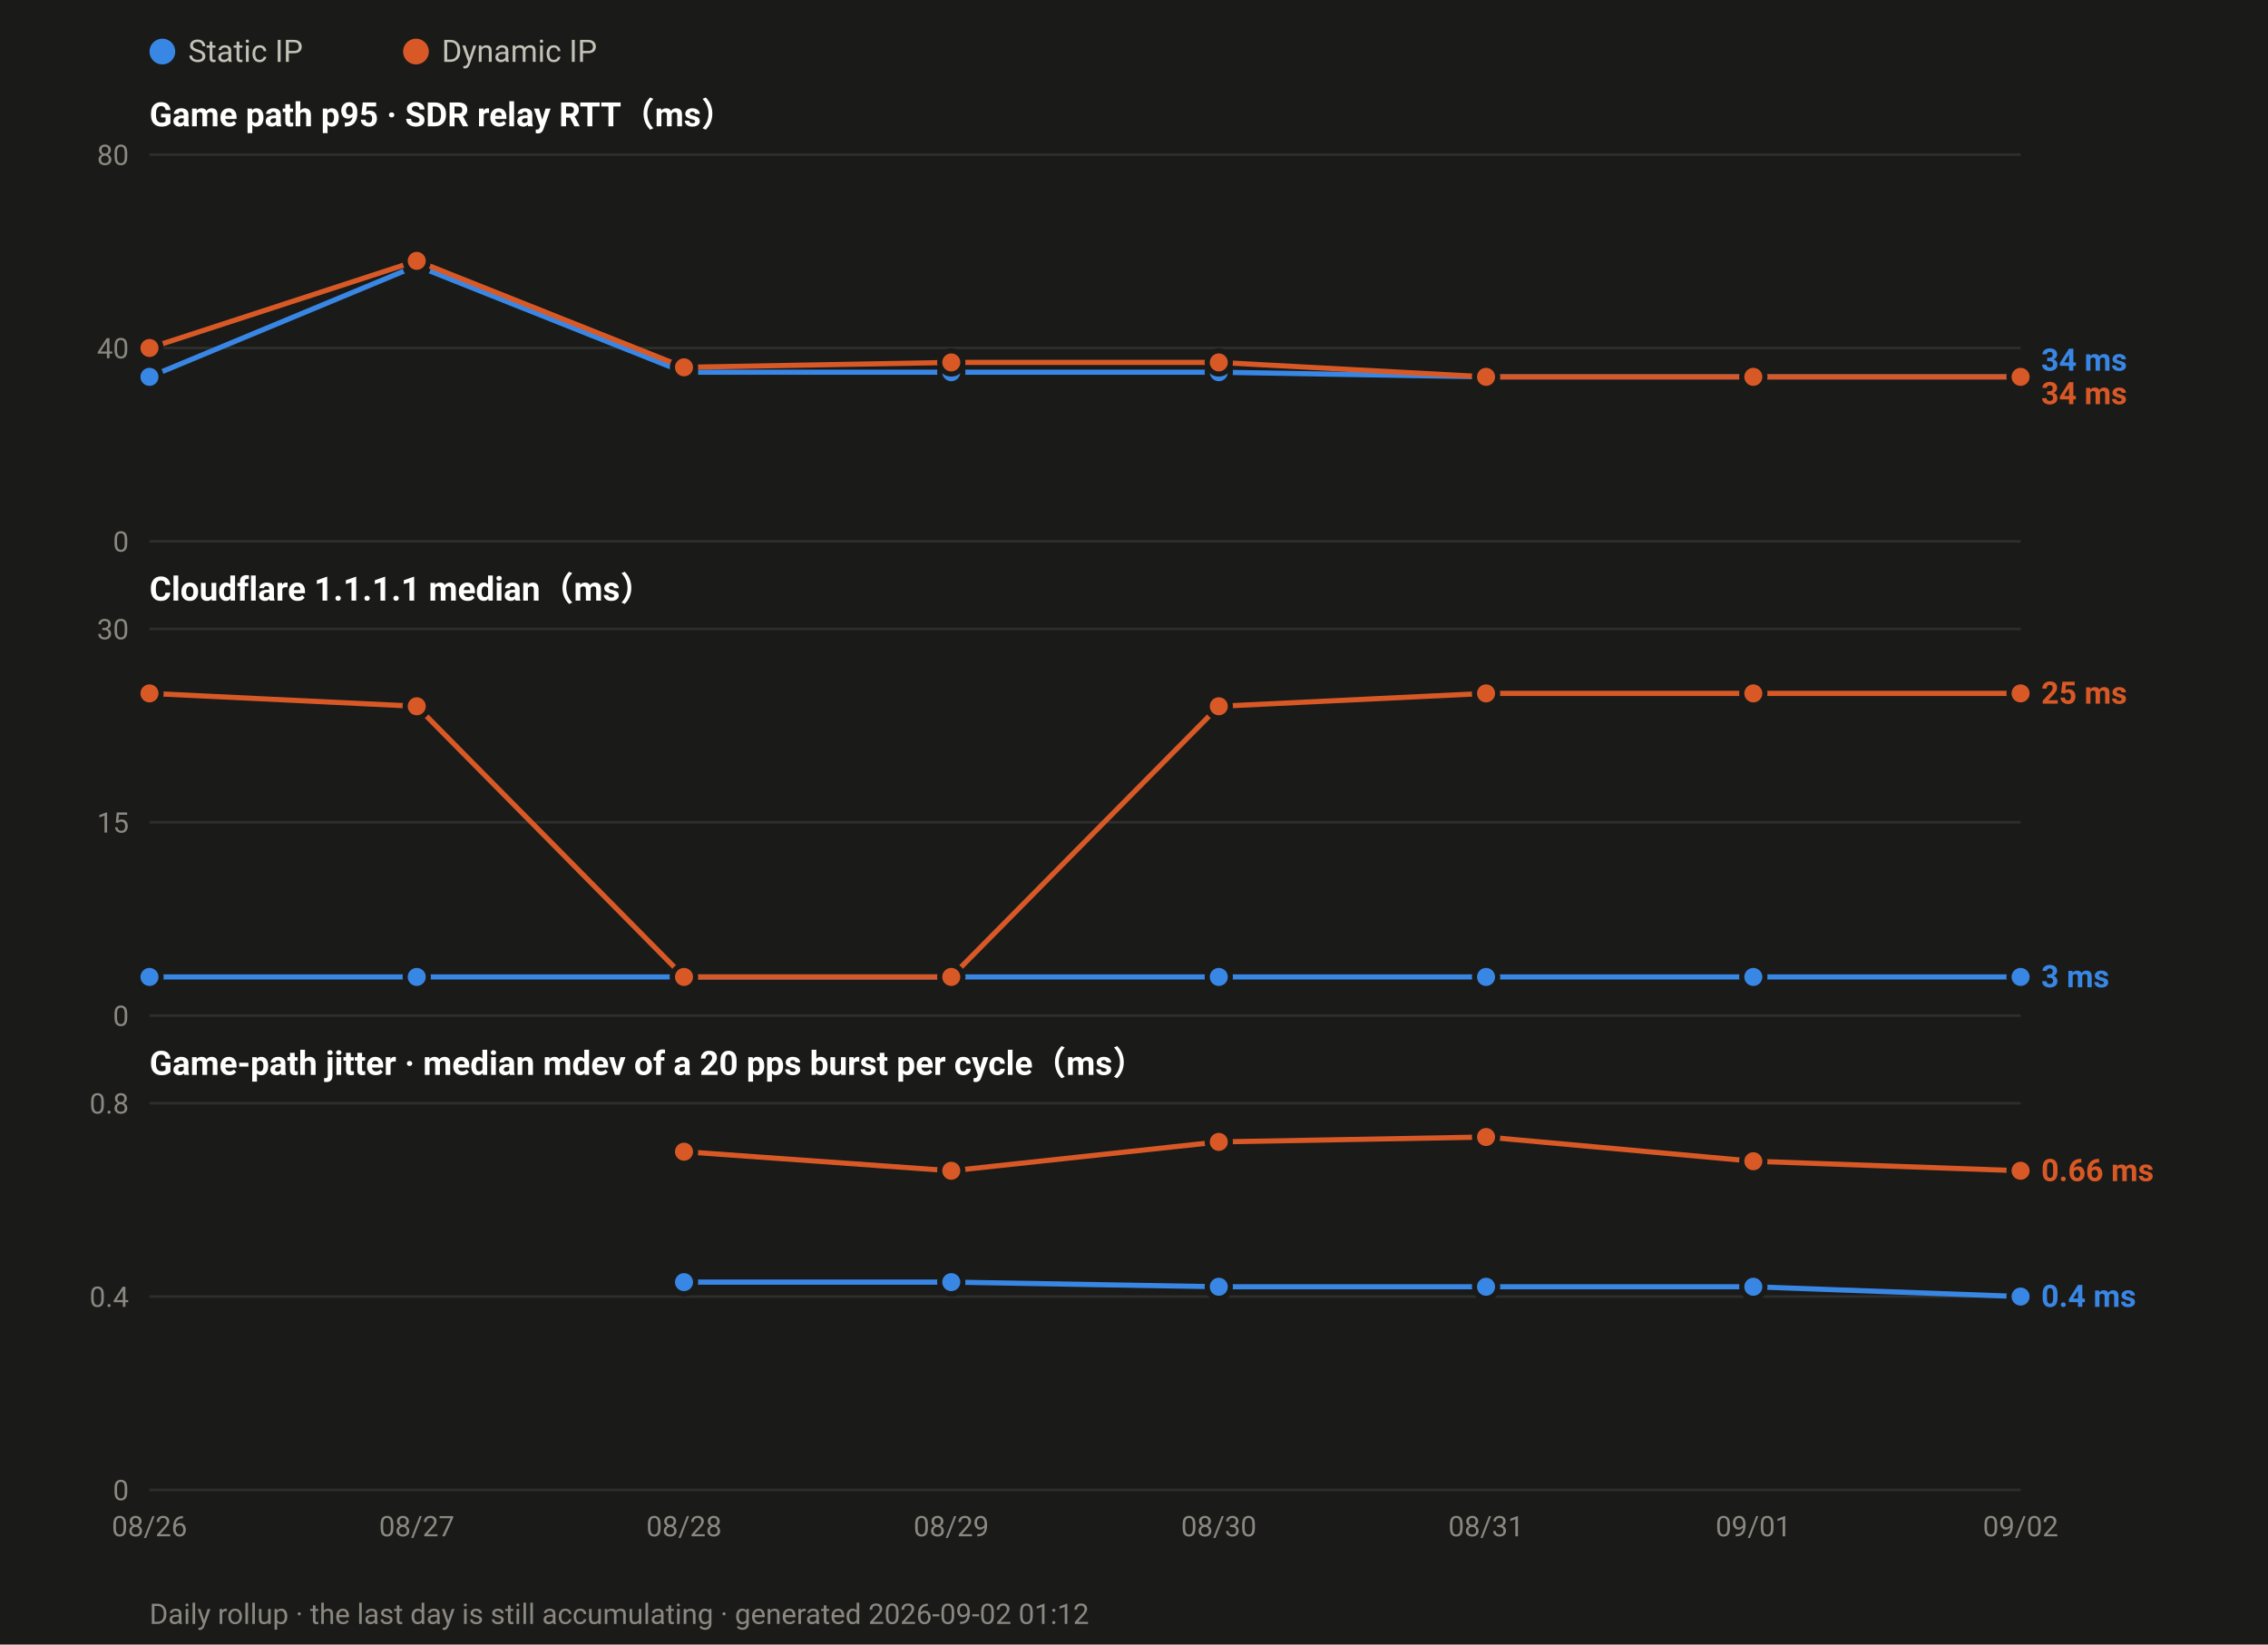
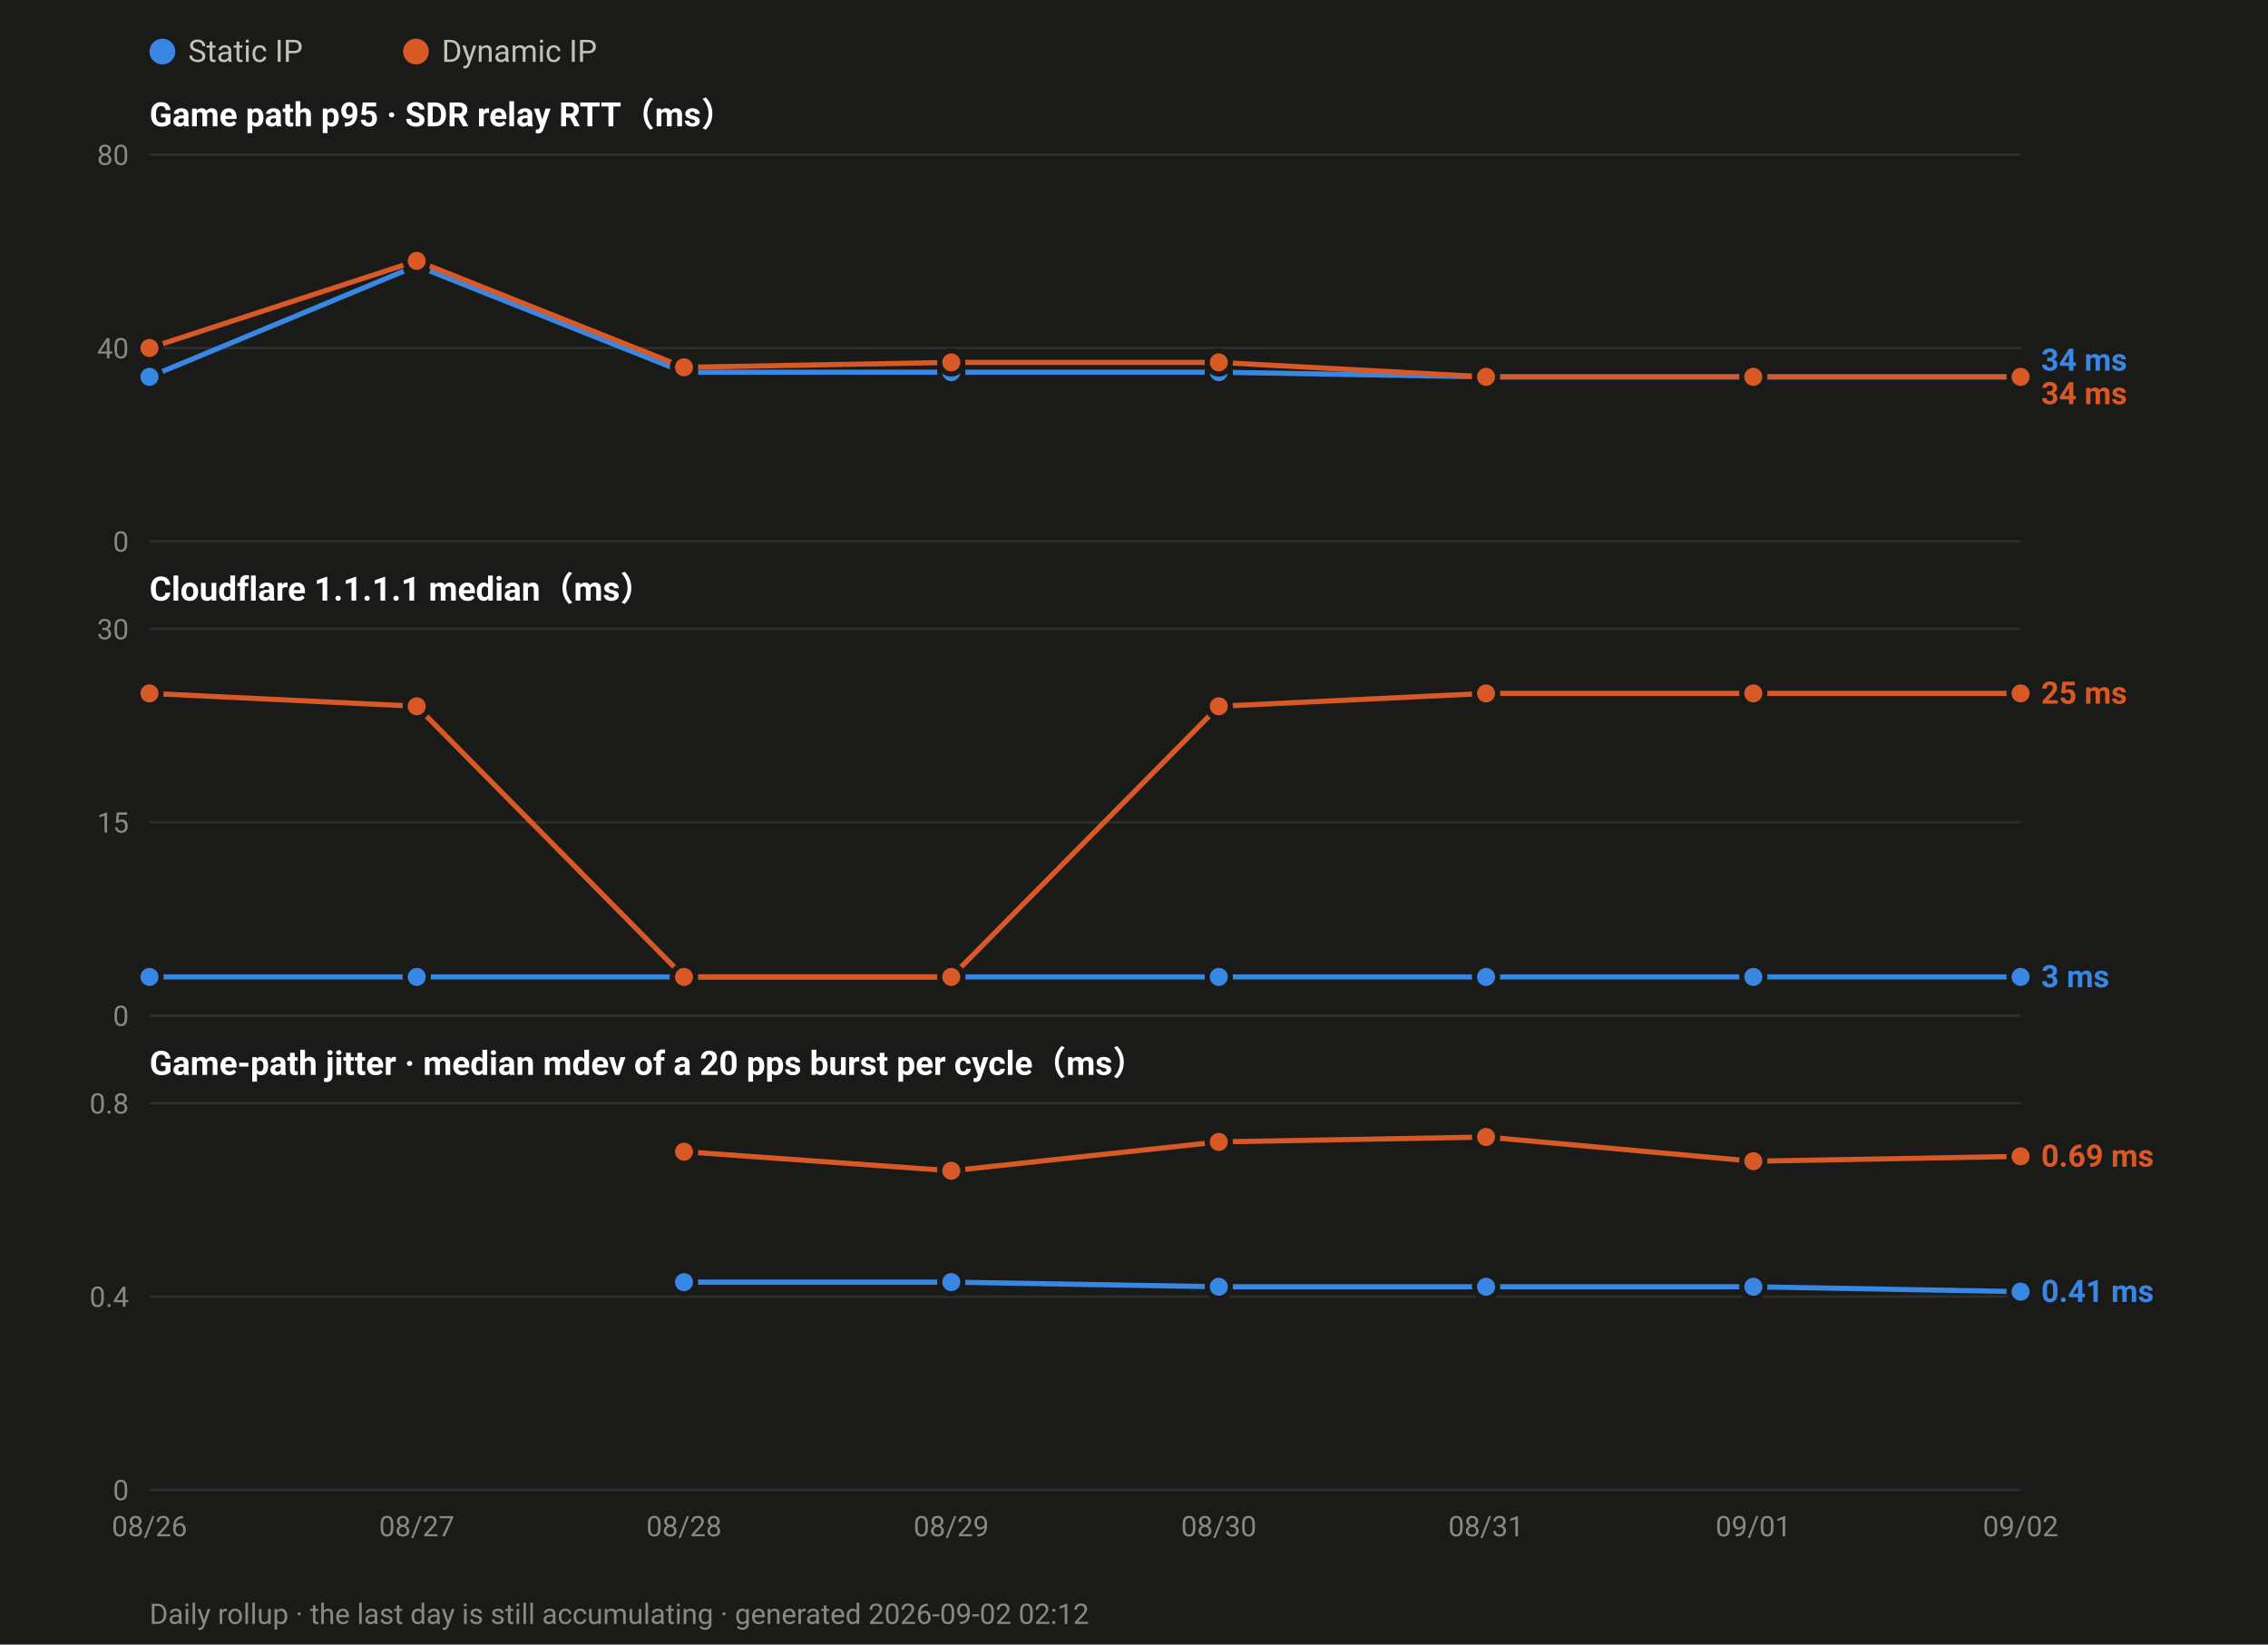
<svg xmlns="http://www.w3.org/2000/svg" width="880" height="638" viewBox="0 0 880 638" font-family="ui-sans-serif,-apple-system,Segoe UI,Roboto,Helvetica,Arial,sans-serif">
  <rect width="880" height="638" fill="#1a1a19" />
  <circle cx="63.0" cy="20" r="5" fill="#3987e5" />
  <text x="73.0" y="24" font-size="12" fill="#c3c2b7">Static IP</text>
  <circle cx="161.4" cy="20" r="5" fill="#d95926" />
  <text x="171.4" y="24" font-size="12" fill="#c3c2b7">Dynamic IP</text>
  <text x="58" y="49.0" font-size="13" font-weight="600" fill="#ffffff">Game path p95 · SDR relay RTT（ms）</text>
  <line x1="58" y1="210.0" x2="784.0" y2="210.0" stroke="#2e2e2c" stroke-width="1" />
  <text x="50" y="214.0" font-size="11" text-anchor="end" fill="#8a8880">0</text>
  <line x1="58" y1="135.0" x2="784.0" y2="135.0" stroke="#2e2e2c" stroke-width="1" />
  <text x="50" y="139.0" font-size="11" text-anchor="end" fill="#8a8880">40</text>
  <line x1="58" y1="60.0" x2="784.0" y2="60.0" stroke="#2e2e2c" stroke-width="1" />
  <text x="50" y="64.0" font-size="11" text-anchor="end" fill="#8a8880">80</text>
  <polyline fill="none" stroke="#3987e5" stroke-width="2" stroke-linejoin="round" points="58.0,146.2 161.7,103.1 265.4,144.4 369.1,144.4 472.9,144.4 576.6,146.2 680.3,146.2 784.0,146.2" />
  <circle cx="58.0" cy="146.2" r="4.5" fill="#3987e5" stroke="#1a1a19" stroke-width="2" />
  <circle cx="161.7" cy="103.1" r="4.5" fill="#3987e5" stroke="#1a1a19" stroke-width="2" />
  <circle cx="265.4" cy="144.4" r="4.5" fill="#3987e5" stroke="#1a1a19" stroke-width="2" />
  <circle cx="369.1" cy="144.4" r="4.5" fill="#3987e5" stroke="#1a1a19" stroke-width="2" />
  <circle cx="472.9" cy="144.4" r="4.5" fill="#3987e5" stroke="#1a1a19" stroke-width="2" />
  <circle cx="576.6" cy="146.2" r="4.5" fill="#3987e5" stroke="#1a1a19" stroke-width="2" />
  <circle cx="680.3" cy="146.2" r="4.5" fill="#3987e5" stroke="#1a1a19" stroke-width="2" />
  <circle cx="784.0" cy="146.2" r="4.5" fill="#3987e5" stroke="#1a1a19" stroke-width="2" />
  <polyline fill="none" stroke="#d95926" stroke-width="2" stroke-linejoin="round" points="58.0,135.0 161.7,101.2 265.4,142.5 369.1,140.6 472.9,140.6 576.6,146.2 680.3,146.2 784.0,146.2" />
  <circle cx="58.0" cy="135.0" r="4.5" fill="#d95926" stroke="#1a1a19" stroke-width="2" />
  <circle cx="161.7" cy="101.2" r="4.5" fill="#d95926" stroke="#1a1a19" stroke-width="2" />
  <circle cx="265.4" cy="142.5" r="4.5" fill="#d95926" stroke="#1a1a19" stroke-width="2" />
  <circle cx="369.1" cy="140.6" r="4.5" fill="#d95926" stroke="#1a1a19" stroke-width="2" />
  <circle cx="472.9" cy="140.6" r="4.5" fill="#d95926" stroke="#1a1a19" stroke-width="2" />
  <circle cx="576.6" cy="146.2" r="4.5" fill="#d95926" stroke="#1a1a19" stroke-width="2" />
  <circle cx="680.3" cy="146.2" r="4.5" fill="#d95926" stroke="#1a1a19" stroke-width="2" />
  <circle cx="784.0" cy="146.2" r="4.5" fill="#d95926" stroke="#1a1a19" stroke-width="2" />
  <text x="792.0" y="143.8" font-size="12" font-weight="600" fill="#3987e5">34 ms</text>
  <text x="792.0" y="156.8" font-size="12" font-weight="600" fill="#d95926">34 ms</text>
  <text x="58" y="233.0" font-size="13" font-weight="600" fill="#ffffff">Cloudflare 1.1.1.1 median（ms）</text>
  <line x1="58" y1="394.0" x2="784.0" y2="394.0" stroke="#2e2e2c" stroke-width="1" />
  <text x="50" y="398.0" font-size="11" text-anchor="end" fill="#8a8880">0</text>
  <line x1="58" y1="319.0" x2="784.0" y2="319.0" stroke="#2e2e2c" stroke-width="1" />
  <text x="50" y="323.0" font-size="11" text-anchor="end" fill="#8a8880">15</text>
  <line x1="58" y1="244.0" x2="784.0" y2="244.0" stroke="#2e2e2c" stroke-width="1" />
  <text x="50" y="248.0" font-size="11" text-anchor="end" fill="#8a8880">30</text>
  <polyline fill="none" stroke="#3987e5" stroke-width="2" stroke-linejoin="round" points="58.0,379.0 161.7,379.0 265.4,379.0 369.1,379.0 472.9,379.0 576.6,379.0 680.3,379.0 784.0,379.0" />
  <circle cx="58.0" cy="379.0" r="4.5" fill="#3987e5" stroke="#1a1a19" stroke-width="2" />
  <circle cx="161.7" cy="379.0" r="4.5" fill="#3987e5" stroke="#1a1a19" stroke-width="2" />
  <circle cx="265.4" cy="379.0" r="4.5" fill="#3987e5" stroke="#1a1a19" stroke-width="2" />
  <circle cx="369.1" cy="379.0" r="4.5" fill="#3987e5" stroke="#1a1a19" stroke-width="2" />
  <circle cx="472.9" cy="379.0" r="4.5" fill="#3987e5" stroke="#1a1a19" stroke-width="2" />
  <circle cx="576.6" cy="379.0" r="4.5" fill="#3987e5" stroke="#1a1a19" stroke-width="2" />
  <circle cx="680.3" cy="379.0" r="4.5" fill="#3987e5" stroke="#1a1a19" stroke-width="2" />
  <circle cx="784.0" cy="379.0" r="4.5" fill="#3987e5" stroke="#1a1a19" stroke-width="2" />
  <polyline fill="none" stroke="#d95926" stroke-width="2" stroke-linejoin="round" points="58.0,269.0 161.7,274.0 265.4,379.0 369.1,379.0 472.9,274.0 576.6,269.0 680.3,269.0 784.0,269.0" />
  <circle cx="58.0" cy="269.0" r="4.5" fill="#d95926" stroke="#1a1a19" stroke-width="2" />
  <circle cx="161.7" cy="274.0" r="4.5" fill="#d95926" stroke="#1a1a19" stroke-width="2" />
  <circle cx="265.4" cy="379.0" r="4.5" fill="#d95926" stroke="#1a1a19" stroke-width="2" />
  <circle cx="369.1" cy="379.0" r="4.5" fill="#d95926" stroke="#1a1a19" stroke-width="2" />
  <circle cx="472.9" cy="274.0" r="4.5" fill="#d95926" stroke="#1a1a19" stroke-width="2" />
  <circle cx="576.6" cy="269.0" r="4.5" fill="#d95926" stroke="#1a1a19" stroke-width="2" />
  <circle cx="680.3" cy="269.0" r="4.5" fill="#d95926" stroke="#1a1a19" stroke-width="2" />
  <circle cx="784.0" cy="269.0" r="4.5" fill="#d95926" stroke="#1a1a19" stroke-width="2" />
  <text x="792.0" y="273.0" font-size="12" font-weight="600" fill="#d95926">25 ms</text>
  <text x="792.0" y="383.0" font-size="12" font-weight="600" fill="#3987e5">3 ms</text>
  <text x="58" y="417.0" font-size="13" font-weight="600" fill="#ffffff">Game-path jitter · median mdev of a 20 pps burst per cycle（ms）</text>
  <line x1="58" y1="578.0" x2="784.0" y2="578.0" stroke="#2e2e2c" stroke-width="1" />
  <text x="50" y="582.0" font-size="11" text-anchor="end" fill="#8a8880">0</text>
  <line x1="58" y1="503.0" x2="784.0" y2="503.0" stroke="#2e2e2c" stroke-width="1" />
  <text x="50" y="507.0" font-size="11" text-anchor="end" fill="#8a8880">0.4</text>
  <line x1="58" y1="428.0" x2="784.0" y2="428.0" stroke="#2e2e2c" stroke-width="1" />
  <text x="50" y="432.0" font-size="11" text-anchor="end" fill="#8a8880">0.8</text>
-   <polyline fill="none" stroke="#3987e5" stroke-width="2" stroke-linejoin="round" points="265.4,497.4 369.1,497.4 472.9,499.2 576.6,499.2 680.3,499.2 784.0,503.0" />
+   <polyline fill="none" stroke="#3987e5" stroke-width="2" stroke-linejoin="round" points="265.4,497.4 369.1,497.4 472.9,499.2 576.6,499.2 680.3,499.2 784.0,501.1" />
  <circle cx="265.4" cy="497.4" r="4.5" fill="#3987e5" stroke="#1a1a19" stroke-width="2" />
  <circle cx="369.1" cy="497.4" r="4.5" fill="#3987e5" stroke="#1a1a19" stroke-width="2" />
  <circle cx="472.9" cy="499.2" r="4.5" fill="#3987e5" stroke="#1a1a19" stroke-width="2" />
  <circle cx="576.6" cy="499.2" r="4.5" fill="#3987e5" stroke="#1a1a19" stroke-width="2" />
  <circle cx="680.3" cy="499.2" r="4.5" fill="#3987e5" stroke="#1a1a19" stroke-width="2" />
-   <circle cx="784.0" cy="503.0" r="4.5" fill="#3987e5" stroke="#1a1a19" stroke-width="2" />
-   <polyline fill="none" stroke="#d95926" stroke-width="2" stroke-linejoin="round" points="265.4,446.8 369.1,454.2 472.9,443.0 576.6,441.1 680.3,450.5 784.0,454.2" />
+   <circle cx="784.0" cy="501.1" r="4.5" fill="#3987e5" stroke="#1a1a19" stroke-width="2" />
+   <polyline fill="none" stroke="#d95926" stroke-width="2" stroke-linejoin="round" points="265.4,446.8 369.1,454.2 472.9,443.0 576.6,441.1 680.3,450.5 784.0,448.6" />
  <circle cx="265.4" cy="446.8" r="4.5" fill="#d95926" stroke="#1a1a19" stroke-width="2" />
  <circle cx="369.1" cy="454.2" r="4.5" fill="#d95926" stroke="#1a1a19" stroke-width="2" />
  <circle cx="472.9" cy="443.0" r="4.5" fill="#d95926" stroke="#1a1a19" stroke-width="2" />
  <circle cx="576.6" cy="441.1" r="4.5" fill="#d95926" stroke="#1a1a19" stroke-width="2" />
  <circle cx="680.3" cy="450.5" r="4.5" fill="#d95926" stroke="#1a1a19" stroke-width="2" />
-   <circle cx="784.0" cy="454.2" r="4.5" fill="#d95926" stroke="#1a1a19" stroke-width="2" />
-   <text x="792.0" y="458.2" font-size="12" font-weight="600" fill="#d95926">0.66 ms</text>
-   <text x="792.0" y="507.0" font-size="12" font-weight="600" fill="#3987e5">0.4 ms</text>
+   <circle cx="784.0" cy="448.6" r="4.5" fill="#d95926" stroke="#1a1a19" stroke-width="2" />
+   <text x="792.0" y="452.6" font-size="12" font-weight="600" fill="#d95926">0.69 ms</text>
+   <text x="792.0" y="505.1" font-size="12" font-weight="600" fill="#3987e5">0.41 ms</text>
  <text x="58.0" y="596.0" font-size="11" text-anchor="middle" fill="#8a8880">08/26</text>
  <text x="161.7" y="596.0" font-size="11" text-anchor="middle" fill="#8a8880">08/27</text>
  <text x="265.4" y="596.0" font-size="11" text-anchor="middle" fill="#8a8880">08/28</text>
  <text x="369.1" y="596.0" font-size="11" text-anchor="middle" fill="#8a8880">08/29</text>
  <text x="472.9" y="596.0" font-size="11" text-anchor="middle" fill="#8a8880">08/30</text>
  <text x="576.6" y="596.0" font-size="11" text-anchor="middle" fill="#8a8880">08/31</text>
  <text x="680.3" y="596.0" font-size="11" text-anchor="middle" fill="#8a8880">09/01</text>
  <text x="784.0" y="596.0" font-size="11" text-anchor="middle" fill="#8a8880">09/02</text>
-   <text x="58" y="630" font-size="11" fill="#8a8880">Daily rollup · the last day is still accumulating · generated 2026-09-02 01:12</text>
+   <text x="58" y="630" font-size="11" fill="#8a8880">Daily rollup · the last day is still accumulating · generated 2026-09-02 02:12</text>
</svg>
